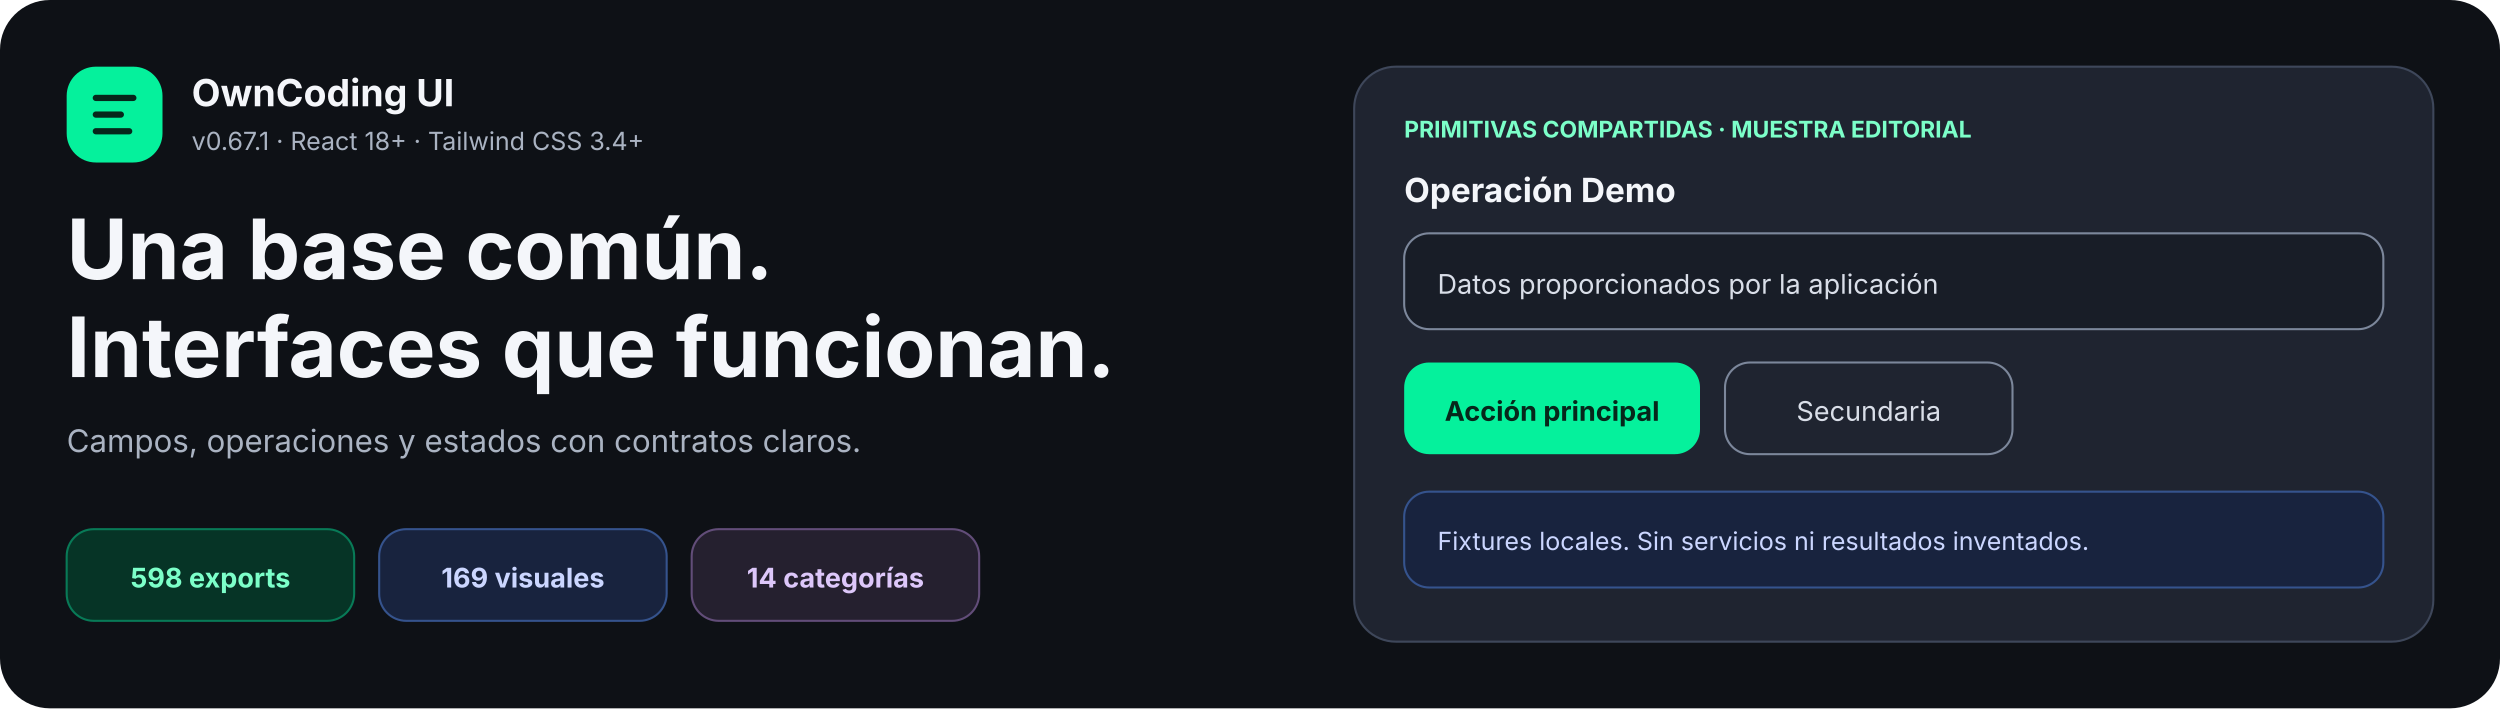
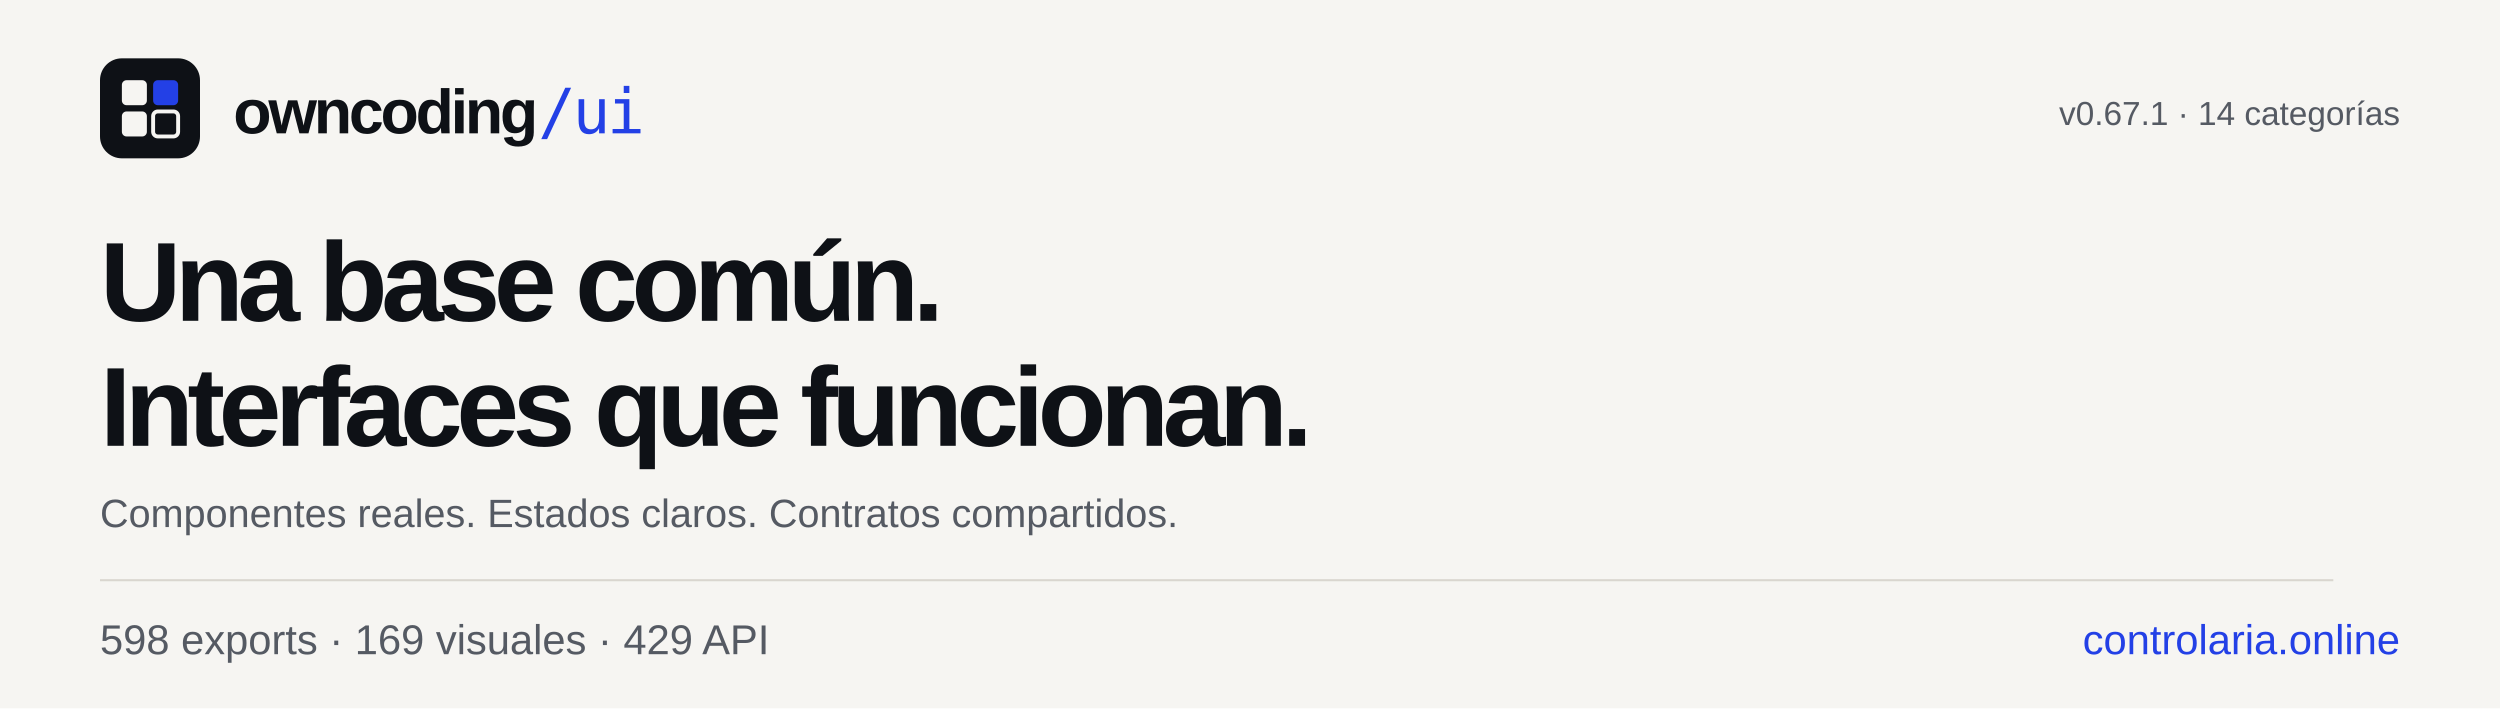
<svg xmlns="http://www.w3.org/2000/svg" width="1200" height="340" viewBox="0 0 1200 340" role="img" aria-labelledby="title desc">
-   <rect width="1200" height="340" rx="24" fill="#0e1116" />
-   <g font-family="Inter, ui-sans-serif, system-ui, sans-serif">
-     <rect x="32" y="32" width="46" height="46" rx="14" fill="#05f19c" />
-     <path d="M46 47h18M46 55h12M46 63h16" stroke="#06271b" stroke-width="3" stroke-linecap="round" />
-     <text x="92" y="51" fill="#f4f6fa" font-size="18" font-weight="750">OwnCoding UI</text>
-     <text x="92" y="72" fill="#aab3c2" font-size="12">v0.67.1 · React 18+ · Tailwind CSS 3.4+</text>
-     <text x="32" y="134" fill="#f4f6fa" font-size="40" font-weight="750">Una base común.</text>
-     <text x="32" y="181" fill="#f4f6fa" font-size="40" font-weight="750">Interfaces que funcionan.</text>
-     <text x="32" y="217" fill="#aab3c2" font-size="15">Campos, operaciones y estados con contratos claros.</text>
-     <g transform="translate(32 254)" font-size="13" font-weight="700">
-       <rect width="138" height="44" rx="13" fill="#063426" stroke="#087a57" />
-       <text x="69" y="28" text-anchor="middle" fill="#7cffc9">598 exports</text>
-       <rect x="150" width="138" height="44" rx="13" fill="#18233e" stroke="#35538d" />
-       <text x="219" y="28" text-anchor="middle" fill="#cbd6ff">169 visuales</text>
-       <rect x="300" width="138" height="44" rx="13" fill="#25202f" stroke="#624d79" />
-       <text x="369" y="28" text-anchor="middle" fill="#ddc7fa">14 categorías</text>
-     </g>
-     <g transform="translate(650 32)">
-       <rect width="518" height="276" rx="20" fill="#1f2430" stroke="#3e475a" />
-       <text x="24" y="34" fill="#7cffc9" font-size="11" font-weight="700">PRIMITIVAS COMPARTIDAS · MUESTRA EDITORIAL</text>
-       <text x="24" y="65" fill="#f4f6fa" font-size="16" font-weight="700">Operación Demo</text>
-       <rect x="24" y="80" width="470" height="46" rx="12" fill="#181d27" stroke="#7c879b" />
-       <text x="40" y="109" fill="#d9dee8" font-size="13">Datos proporcionados por la aplicación</text>
-       <rect x="24" y="142" width="142" height="44" rx="12" fill="#05f19c" />
-       <text x="95" y="170" text-anchor="middle" fill="#06271b" font-size="13" font-weight="750">Acción principal</text>
-       <rect x="178" y="142" width="138" height="44" rx="12" fill="none" stroke="#7c879b" />
-       <text x="247" y="170" text-anchor="middle" fill="#d9dee8" font-size="13">Secundaria</text>
-       <rect x="24" y="204" width="470" height="46" rx="12" fill="#18233e" stroke="#35538d" />
-       <text x="40" y="232" fill="#cbd6ff" font-size="12">Fixtures locales. Sin servicios ni resultados inventados.</text>
-     </g>
+   <rect width="1200" height="340" fill="#F6F5F2" />
+   <g transform="translate(48 28) scale(.75)">
+     <rect width="64" height="64" rx="14" fill="#0E1116" />
+     <rect x="14" y="14" width="16" height="16" rx="3" fill="#F6F5F2" />
+     <rect x="34" y="14" width="16" height="16" rx="3" fill="#2340E6" />
+     <rect x="14" y="34" width="16" height="16" rx="3" fill="#F6F5F2" />
+     <rect x="34" y="34" width="16" height="16" rx="3" fill="none" stroke="#F6F5F2" stroke-width="2.5" />
+   </g>
+   <g font-family="Schibsted Grotesk, Arial, sans-serif" fill="#0E1116">
+     <text x="112" y="64" font-size="30" font-weight="800" letter-spacing="-1.5">owncoding<tspan fill="#2340E6" font-family="JetBrains Mono, monospace" font-weight="500">/ui</tspan>
+     </text>
+     <text x="48" y="154" font-size="54" font-weight="800" letter-spacing="-3">Una base común.</text>
+     <text x="48" y="214" font-size="54" font-weight="800" letter-spacing="-3">Interfaces que funcionan.</text>
+     <text x="48" y="253" font-size="19" fill="#555A63">Componentes reales. Estados claros. Contratos compartidos.</text>
+     <rect x="48" y="278" width="1072" height="1" fill="#D9D6CF" />
+     <text x="1152" y="60" font-size="16" fill="#555A63" text-anchor="end">v0.67.1 · 14 categorías</text>
+     <text x="48" y="314" font-size="20" fill="#555A63">598 exports · 169 visuales · 429 API</text>
+     <text x="1152" y="314" font-size="20" fill="#2340E6" text-anchor="end">controlaria.online</text>
  </g>
</svg>
